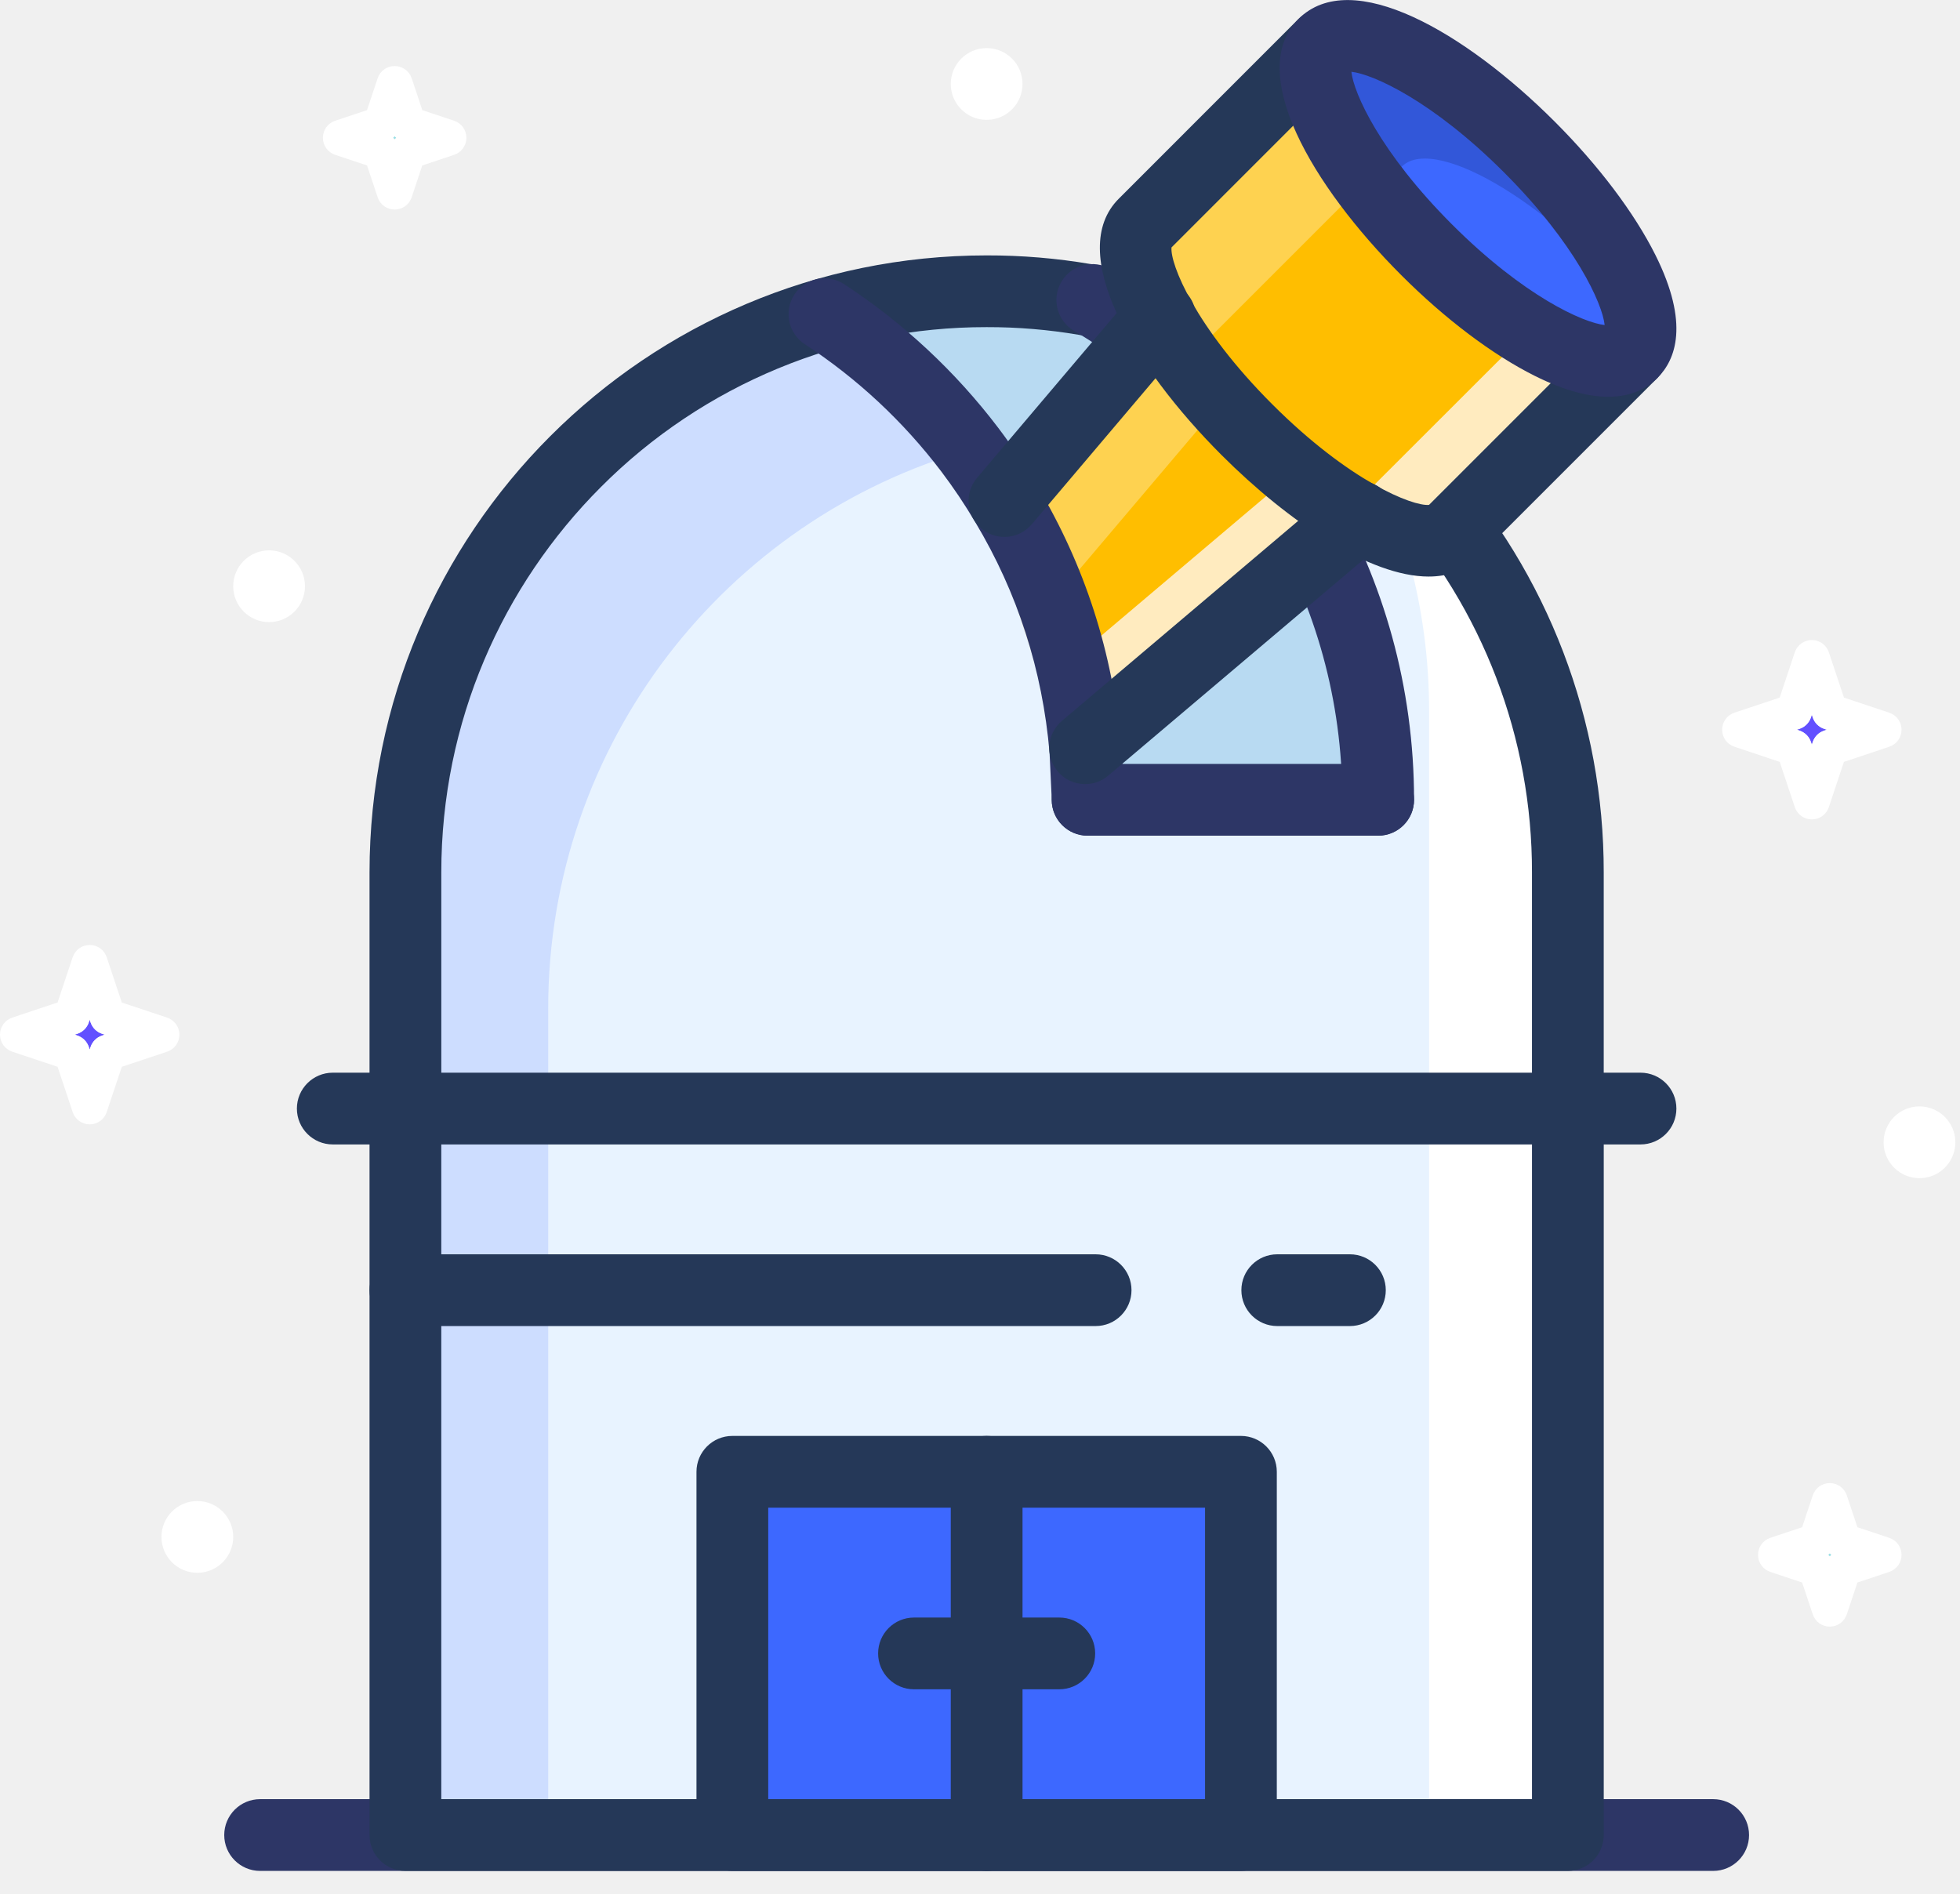
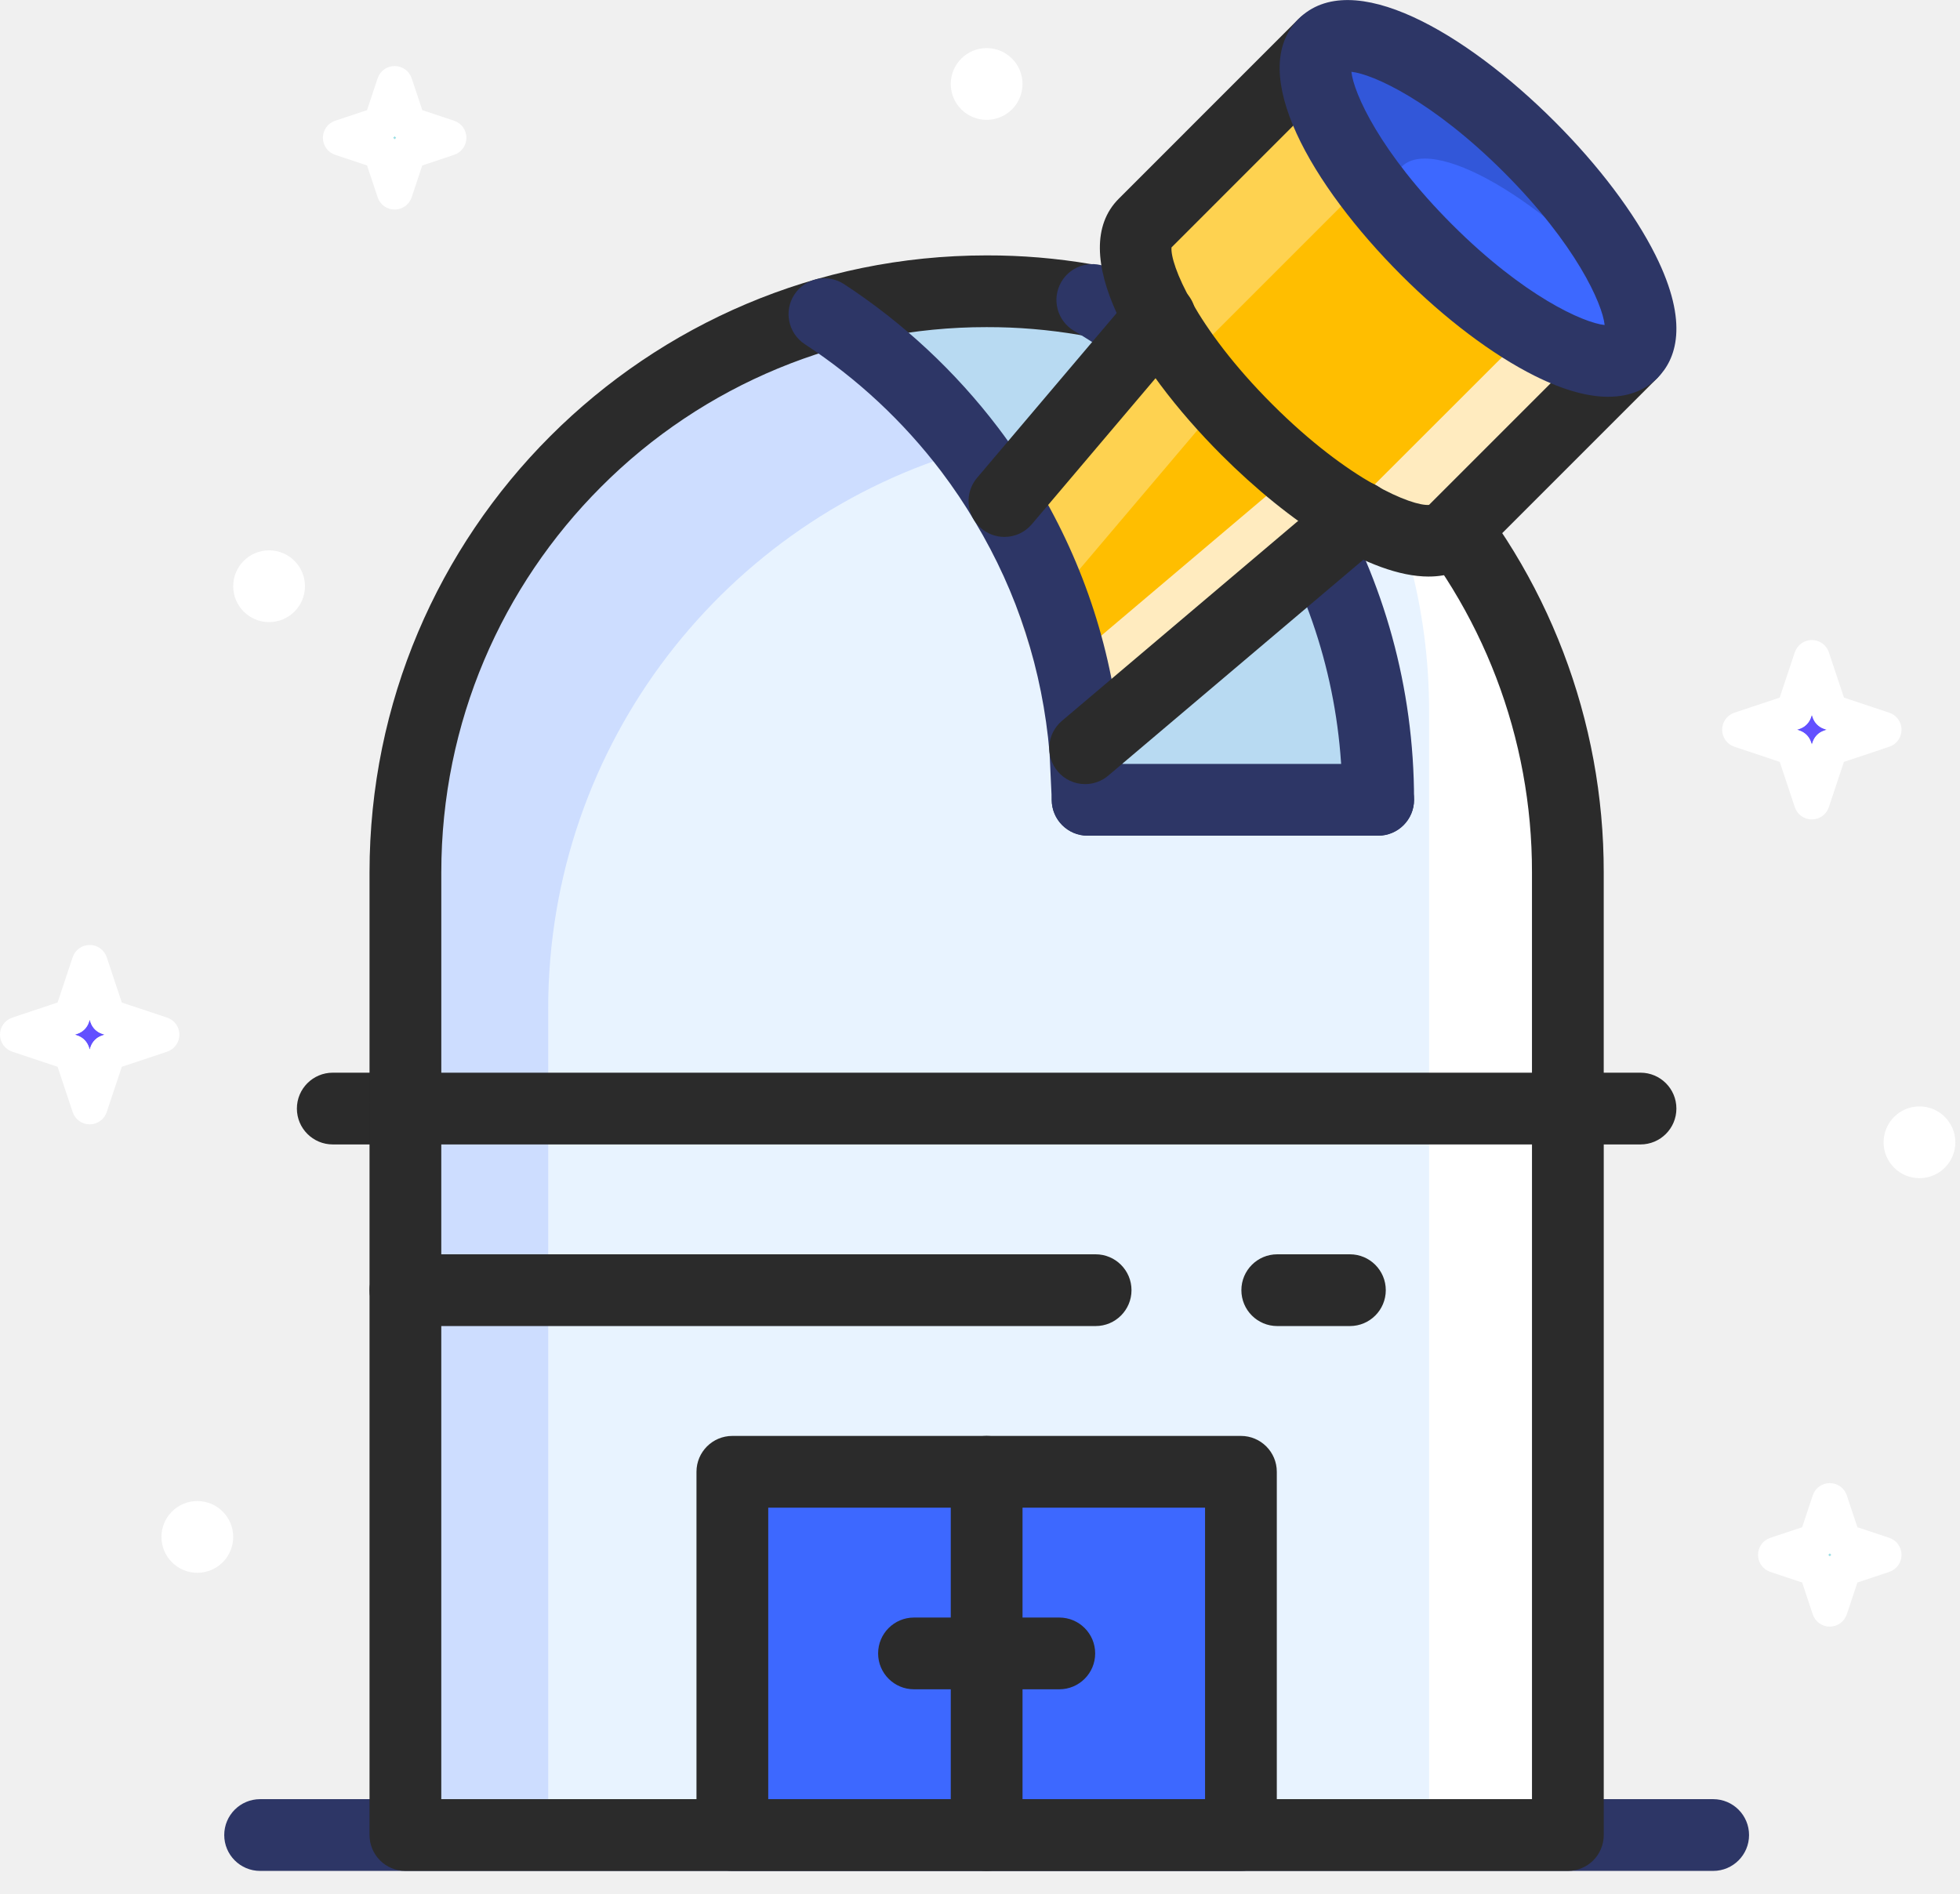
<svg xmlns="http://www.w3.org/2000/svg" xmlns:xlink="http://www.w3.org/1999/xlink" width="118" height="114">
  <defs>
    <path d="M.465.264L.438.293l.17.042L.559.171.465.264z" id="a" />
    <path id="c" d="M110.16 93.52c-.03.033-.062.066-.096.096a1.01 1.01 0 01.096.096 1.01 1.01 0 01.096-.096 1.087 1.087 0 01-.096-.096" />
    <path id="d" d="M115.56 66.616a2.16 2.16 0 100 4.32 2.16 2.16 0 100-4.32" />
  </defs>
  <g fill="none" fill-rule="evenodd">
    <path d="M94.392 66.744H24.408V52.529c0-19.327 15.666-34.992 34.992-34.992s34.992 15.665 34.992 34.992v14.215z" fill="#e8f3ff" />
    <path fill="#b8daf2" d="M52.525 18.915l.841 2.814 9.546 13.303 5.463 13.122H81.27l2.048-4.374-5.632-15.528-8.548-9.338-8.052-1.337z" />
    <path fill="#e8f3ff" d="M24.408 66.744v43.74h69.984v-43.74" />
    <path d="M94.392 52.529v57.955h-8.354V42.84a34.871 34.871 0 00-4.736-17.594c.558.437 1.105.907 1.642 1.389a34.79 34.79 0 012.536 2.559 34.85 34.85 0 018.912 23.336" fill="#fff" />
    <path d="M58.383 27.072C43.73 31.25 33.003 44.743 33.003 60.73v49.787h-8.595V52.529c0-15.932 10.65-29.382 25.227-33.614a35.337 35.337 0 018.748 8.157" fill-opacity=".16" fill="#3d68ff" />
-     <path d="M65.961 79.84H24.407a2.16 2.16 0 110-4.32h41.554a2.16 2.16 0 110 4.32m15.309 0h-4.374a2.16 2.16 0 110-4.32h4.374a2.16 2.16 0 110 4.32" fill="#253858" />
+     <path d="M65.961 79.84H24.407a2.16 2.16 0 110-4.32h41.554a2.16 2.16 0 110 4.32m15.309 0h-4.374a2.16 2.16 0 110-4.32h4.374a2.16 2.16 0 110 4.32" fill="#2B2B2B" />
    <path fill="#3d68ff" d="M44.091 110.485h30.618v-21.87H44.091z" />
-     <path d="M46.251 108.325h26.298v-17.55H46.251v17.55zm28.458 4.32H44.091a2.16 2.16 0 01-2.16-2.16v-21.87a2.16 2.16 0 012.16-2.16h30.618a2.16 2.16 0 012.16 2.16v21.87a2.16 2.16 0 01-2.16 2.16z" fill="#253858" />
+     <path d="M46.251 108.325h26.298v-17.55H46.251v17.55zm28.458 4.32H44.091a2.16 2.16 0 01-2.16-2.16v-21.87a2.16 2.16 0 012.16-2.16h30.618a2.16 2.16 0 012.16 2.16v21.87a2.16 2.16 0 01-2.16 2.16z" fill="#2B2B2B" />
    <path d="M103.14 112.645H15.66a2.16 2.16 0 110-4.32h87.48a2.16 2.16 0 110 4.32" fill="#2d3666" />
-     <g fill="#253858">
+     <g fill="#2B2B2B">
      <path d="M59.4 112.645a2.16 2.16 0 01-2.16-2.16v-21.87a2.16 2.16 0 114.32 0v21.87a2.16 2.16 0 01-2.16 2.16" />
      <path d="M63.774 101.71h-8.748a2.16 2.16 0 110-4.32h8.748a2.16 2.16 0 110 4.32" />
    </g>
    <path fill="#e8f3ff" d="M98.766 66.744H20.034" />
-     <g fill="#253858">
+     <g fill="#2B2B2B">
      <path d="M98.766 68.905H20.034a2.16 2.16 0 110-4.32h78.732a2.16 2.16 0 110 4.32" />
      <path d="M26.568 66.744V52.529c.001-9.072 3.672-17.266 9.618-23.215A32.71 32.71 0 0159.4 19.696a32.6 32.6 0 0120.547 7.232l.023.017a30.2 30.2 0 011.53 1.297l-.013-.013a32.824 32.824 0 012.379 2.4l.004.005a32.686 32.686 0 018.361 21.895v14.215a2.16 2.16 0 104.32 0V52.529a37.015 37.015 0 00-9.463-24.777l.004.005A36.98 36.98 0 0084.4 25.04l-.013-.012a35.19 35.19 0 00-1.751-1.482l-1.334 1.7 1.356-1.682a36.912 36.912 0 00-23.259-8.187c-20.516.001-37.151 16.635-37.152 37.152v14.215a2.16 2.16 0 104.32 0" />
      <path d="M94.392 112.645H24.407a2.16 2.16 0 01-2.16-2.16v-43.74a2.16 2.16 0 114.32 0v41.58h65.665v-41.58a2.16 2.16 0 114.32 0v43.74a2.16 2.16 0 01-2.16 2.16" />
    </g>
    <g fill="#2d3666">
      <path d="M64.663 19.921c9.658 5.71 16.15 16.229 16.149 28.233a2.16 2.16 0 104.32 0c-.002-13.59-7.35-25.501-18.271-31.953a2.16 2.16 0 10-2.198 3.72" />
      <path d="M65.476 50.315h17.496a2.16 2.16 0 100-4.32H65.476a2.16 2.16 0 100 4.32" />
    </g>
    <g fill="#ffbe00">
      <path d="M60.471 30.167l11.504-13.581 12.367 12.367-19.016 16.096z" />
      <path d="M79.704 2.668L68.879 13.493c-1.709 1.707 1.062 7.247 6.185 12.371s10.664 7.894 12.372 6.186l10.825-10.826L79.704 2.668" />
    </g>
    <g transform="translate(68.04 16.2)">
      <mask id="b" fill="#fff">
        <use xlink:href="#a" />
      </mask>
      <path fill="#ffedd0" mask="url(#b)" d="M.438.336h.168V.171H.438z" />
    </g>
    <g fill="#2d3253">
      <path d="M68.478 16.493a1.602 1.602 0 00-.322.511l.879.588a10.64 10.64 0 01-.389-1.055l-.168-.043" />
      <path d="M68.156 17.004c-.325.815-.131 2.044.488 3.513l1.162-1.372-.771-1.554-.879-.588" />
    </g>
    <path fill="#e8e2d0" d="M60.886 32.21l-.789.931L63.803 44.5l-.619-3.59.621-.526-2.457-7.531z" />
    <path fill="#b8cbc5" d="M61.068 31.995l-.181.215.461.644z" />
    <path d="M66.561 44.801l-1.447 1.225c.118-.021.239-.03.362-.03h1.552l-.467-1.194" fill="#e8e2d0" />
    <path d="M67.027 45.995h-1.552a2.22 2.22 0 00-.362.03l-.637.539.475 1.459 2.155-1.825-.079-.203" fill="#2d3253" />
    <g fill="#fed250">
      <path d="M69.807 19.145l-1.162 1.372a16.07 16.07 0 00.791 1.602l-8.367 9.877.28.859 2.457 7.531.775-.656-1.328-3.401 9.339-11.022c-.81-1.441-1.005-2.46-.855-3.244a26.045 26.045 0 01-1.929-2.916" />
      <path d="M78.251 6.72l-9.652 9.651.049.164c.102.336.232.688.389 1.056a16.13 16.13 0 00.77 1.554 25.998 25.998 0 001.929 2.916c.118-.615.447-1.083.861-1.496l8.266-8.267c-.643-1.017-1.148-1.982-1.494-2.856-.543-.998-.923-1.921-1.118-2.723" />
    </g>
    <path d="M96.713 22.773l-7.533 7.533.268.363 7.687-7.687-.422-.208" fill="#ffedd0" />
    <path d="M81.781 31.121l-.557.472.945 2.037c1.031.443 1.949.679 2.692.679l.127-.003-.57-2.016c-.793-.239-1.684-.634-2.637-1.169" fill="#f4f8ff" />
    <path d="M84.419 32.289l.57 2.017c.556-.022 1.005-.184 1.321-.499l.041-.041-.917-1.251a6.553 6.553 0 01-1.015-.227" fill="#fff" />
    <path fill="#f4f8ff" d="M66.624 43.951l-.297.252.233.598.309-.261z" />
    <path d="M77.818 34.476l-11.194 9.475.246.59 11.209-9.482-.261-.582" fill="#dceaf6" />
    <path d="M63.803 44.501l.337 1.957c.078-.062.161-.118.246-.168l-.583-1.788" fill="#f4f8ff" />
    <path d="M89.18 30.306l-1.744 1.744c-.341.341-.837.504-1.453.504-.174 0-.357-.013-.55-.039l.917 1.252 3.097-3.099-.268-.363m-7.955 1.288l-3.406 2.884.262.582 2.576-2.179 1.513.752-.945-2.038M64.386 46.29a2.32 2.32 0 00-.246.168l.059.341.276-.234-.09-.275" fill="#968d97" />
    <g fill="#ffebbf">
      <path d="M77.487 28.805L64.58 39.728l1.747 4.474.297-.252 15.157-12.83-1.743-1.085c-.672-.222-1.496-.639-2.551-1.23" />
      <path d="M91.663 20.275l-9.442 9.433a1.61 1.61 0 01-1.199.514c-.289 0-.613-.064-.984-.187l1.744 1.086c.953.534 1.845.93 2.637 1.169a6.58 6.58 0 001.014.226 4.15 4.15 0 00.551.039c.616 0 1.11-.162 1.453-.504l9.277-9.276-5.051-2.499" />
    </g>
    <path d="M63.805 40.385l-.621.526.619 3.59.583 1.788a2.16 2.16 0 01.728-.264l1.447-1.225-.234-.598-1 .847-1.522-4.665" fill="#f4efdf" />
    <path d="M65.114 46.025a2.122 2.122 0 00-.727.265l.09.274.637-.539" fill="#968b8a" />
    <path fill="#ffe3aa" d="M64.58 39.729l-.775.656 1.522 4.665 1.001-.847z" />
    <path d="M98.262 21.225c-1.709 1.709-7.248-1.062-12.371-6.186s-7.895-10.663-6.186-12.37 7.247 1.061 12.371 6.185 7.895 10.663 6.186 12.371" fill="#3d68ff" />
    <path d="M65.48 50.315a2.16 2.16 0 01-2.16-2.16l-.132-2.831c-.428-4.982-1.931-9.644-4.471-13.882a32.58 32.58 0 00-2.055-3.064 32.968 32.968 0 00-8.208-7.654 2.16 2.16 0 112.361-3.618 37.32 37.32 0 019.286 8.657 36.551 36.551 0 012.328 3.468c2.875 4.795 4.579 10.081 5.061 15.7.1 1.028.15 2.091.15 3.224a2.16 2.16 0 01-2.16 2.16" fill="#2d3666" />
    <path d="M79.212 3.84a1.54 1.54 0 00-.626.374c-.514.514-.605 1.392-.335 2.507l1.082-1.081c-.712.712-.648 2.079.037 3.804 1.105 2.031 2.883 4.375 5.136 6.634a35.743 35.743 0 003.05 2.714c-1.561-1.971-2.685-3.867-3.244-5.427-3.318-3.732-5.286-7.442-5.1-9.525" fill="#9ac191" />
    <path d="M79.332 5.64l-1.081 1.081c.194.801.575 1.725 1.118 2.723-.684-1.725-.748-3.092-.037-3.804" fill="#9ab476" />
    <path d="M79.976 3.731c-.282 0-.539.036-.765.109-.185 2.082 1.782 5.792 5.1 9.525-.542-1.509-.554-2.701.08-3.335.327-.327.802-.483 1.392-.483 1.745 0 4.494 1.366 7.4 3.669a36.21 36.21 0 00-2.745-3.07c-3.924-3.931-8.108-6.414-10.462-6.414" fill="#3257d9" />
-     <g fill="#253858">
+     <g fill="#2B2B2B">
      <path d="M65.328 47.21a2.15 2.15 0 01-1.649-.765 2.16 2.16 0 01.253-3.043L80.388 29.47a2.16 2.16 0 112.791 3.297L66.723 46.698a2.14 2.14 0 01-1.394.512M60.47 32.327a2.15 2.15 0 01-1.395-.512 2.16 2.16 0 01-.252-3.045l9.338-11.022a2.161 2.161 0 113.297 2.793L62.12 31.563a2.157 2.157 0 01-1.649.764" />
      <path d="M86.013 34.714c-3.532 0-8.423-3.269-12.476-7.322-5.377-5.378-9.375-12.234-6.184-15.426L78.176 1.141a2.16 2.16 0 013.054 0 2.16 2.16 0 010 3.054l-10.7 10.701c-.095.984 1.41 4.789 6.061 9.441s8.449 6.152 9.442 6.062l10.701-10.702a2.16 2.16 0 013.054 3.054L88.963 33.577c-.786.786-1.796 1.136-2.951 1.136" />
    </g>
    <path d="M81.36 4.323c.132 1.278 1.737 4.868 6.057 9.189s7.912 5.926 9.189 6.057c-.131-1.277-1.736-4.868-6.057-9.189s-7.91-5.925-9.189-6.057M96.824 23.89c-1.138 0-2.59-.342-4.433-1.264-2.539-1.27-5.39-3.421-8.029-6.06-5.377-5.378-9.377-12.234-6.185-15.426s10.047.807 15.426 6.185c2.638 2.638 4.79 5.49 6.06 8.028 2.073 4.147 1.213 6.313.125 7.399-.603.604-1.539 1.137-2.964 1.137" fill="#2d3666" />
    <use xlink:href="#c" fill="#9ae0e6" />
    <path d="M110.16 89.296c-.467 0-.877.296-1.024.739l-.64 1.918-1.917.639c-.443.147-.739.557-.739 1.024s.296.877.739 1.025l1.917.639.64 1.917c.147.443.557.739 1.024.739s.877-.296 1.025-.739l.639-1.917 1.917-.639c.443-.148.739-.558.739-1.025s-.296-.877-.739-1.024l-1.917-.64-.639-1.917a1.077 1.077 0 00-1.025-.739m-.096 4.32a1.01 1.01 0 00.096-.096 1.01 1.01 0 00.096.096 1.01 1.01 0 00-.096.096 1.01 1.01 0 00-.096-.096" fill="#fff" />
    <use xlink:href="#c" x="-86.4" y="-85.32" fill="#9ae0e6" />
    <path d="M23.76 3.976c-.467 0-.877.296-1.024.738l-.639 1.918-1.918.639c-.443.147-.739.558-.739 1.025s.296.877.739 1.025l1.917.638.64 1.918c.147.443.557.739 1.024.739s.877-.296 1.025-.739l.639-1.918 1.917-.638c.443-.148.739-.558.739-1.025s-.296-.878-.739-1.025l-1.917-.639-.639-1.918a1.08 1.08 0 00-1.025-.738m-.096 4.32c.035-.03.066-.063.096-.096.03.033.062.066.096.096a1 1 0 00-.096.095 1 1 0 00-.096-.095" fill="#fff" />
    <path d="M5.4 61.391l-.055.166a1.084 1.084 0 01-.684.683l-.166.056.166.055c.322.107.576.362.684.684l.055.165.055-.165c.108-.322.362-.577.684-.684l.166-.055-.166-.056a1.084 1.084 0 01-.684-.683l-.055-.166" fill="#6250ff" />
    <path d="M5.4 56.896c-.467 0-.877.296-1.024.738l-.91 2.728-2.727.909A1.077 1.077 0 000 62.296a1.08 1.08 0 00.739 1.025l2.728.909.909 2.727c.147.443.557.739 1.024.739s.877-.296 1.024-.739l.909-2.727 2.728-.909a1.08 1.08 0 00.739-1.025c0-.467-.296-.877-.739-1.025l-2.728-.909-.909-2.728a1.076 1.076 0 00-1.024-.738m-.055 4.661l.055-.166.055.166c.108.322.362.576.684.683l.166.056-.166.055a1.087 1.087 0 00-.684.684l-.055.166-.055-.166a1.087 1.087 0 00-.684-.684l-.166-.055.166-.056c.322-.107.576-.361.684-.683" fill="#fff" />
    <path d="M109.08 43.031l-.055.166a1.084 1.084 0 01-.684.683l-.166.056.166.055c.322.108.576.361.684.684l.055.166.055-.166a1.08 1.08 0 01.683-.684l.166-.055-.166-.056a1.08 1.08 0 01-.683-.683l-.055-.166" fill="#6250ff" />
    <g fill="#fff">
      <path d="M109.08 38.536a1.08 1.08 0 00-1.025.738l-.909 2.728-2.727.909c-.443.148-.739.558-.739 1.025s.296.877.739 1.024l2.727.91.909 2.727c.148.443.558.739 1.025.739s.877-.296 1.024-.739l.909-2.727 2.728-.91c.442-.147.739-.557.739-1.024a1.08 1.08 0 00-.739-1.025l-2.728-.909-.909-2.728a1.076 1.076 0 00-1.024-.738m-.055 4.661l.055-.166.055.166c.107.322.361.576.683.684l.166.055-.166.055a1.08 1.08 0 00-.683.684l-.055.166-.055-.166a1.085 1.085 0 00-.684-.684l-.166-.055.166-.055c.322-.108.576-.362.684-.684" />
      <use xlink:href="#d" />
      <path d="M59.4 2.896a2.16 2.16 0 100 4.32 2.16 2.16 0 000-4.32" />
      <use xlink:href="#d" x="-103.68" y="23.76" />
      <use xlink:href="#d" x="-99.36" y="-33.48" />
    </g>
  </g>
</svg>
